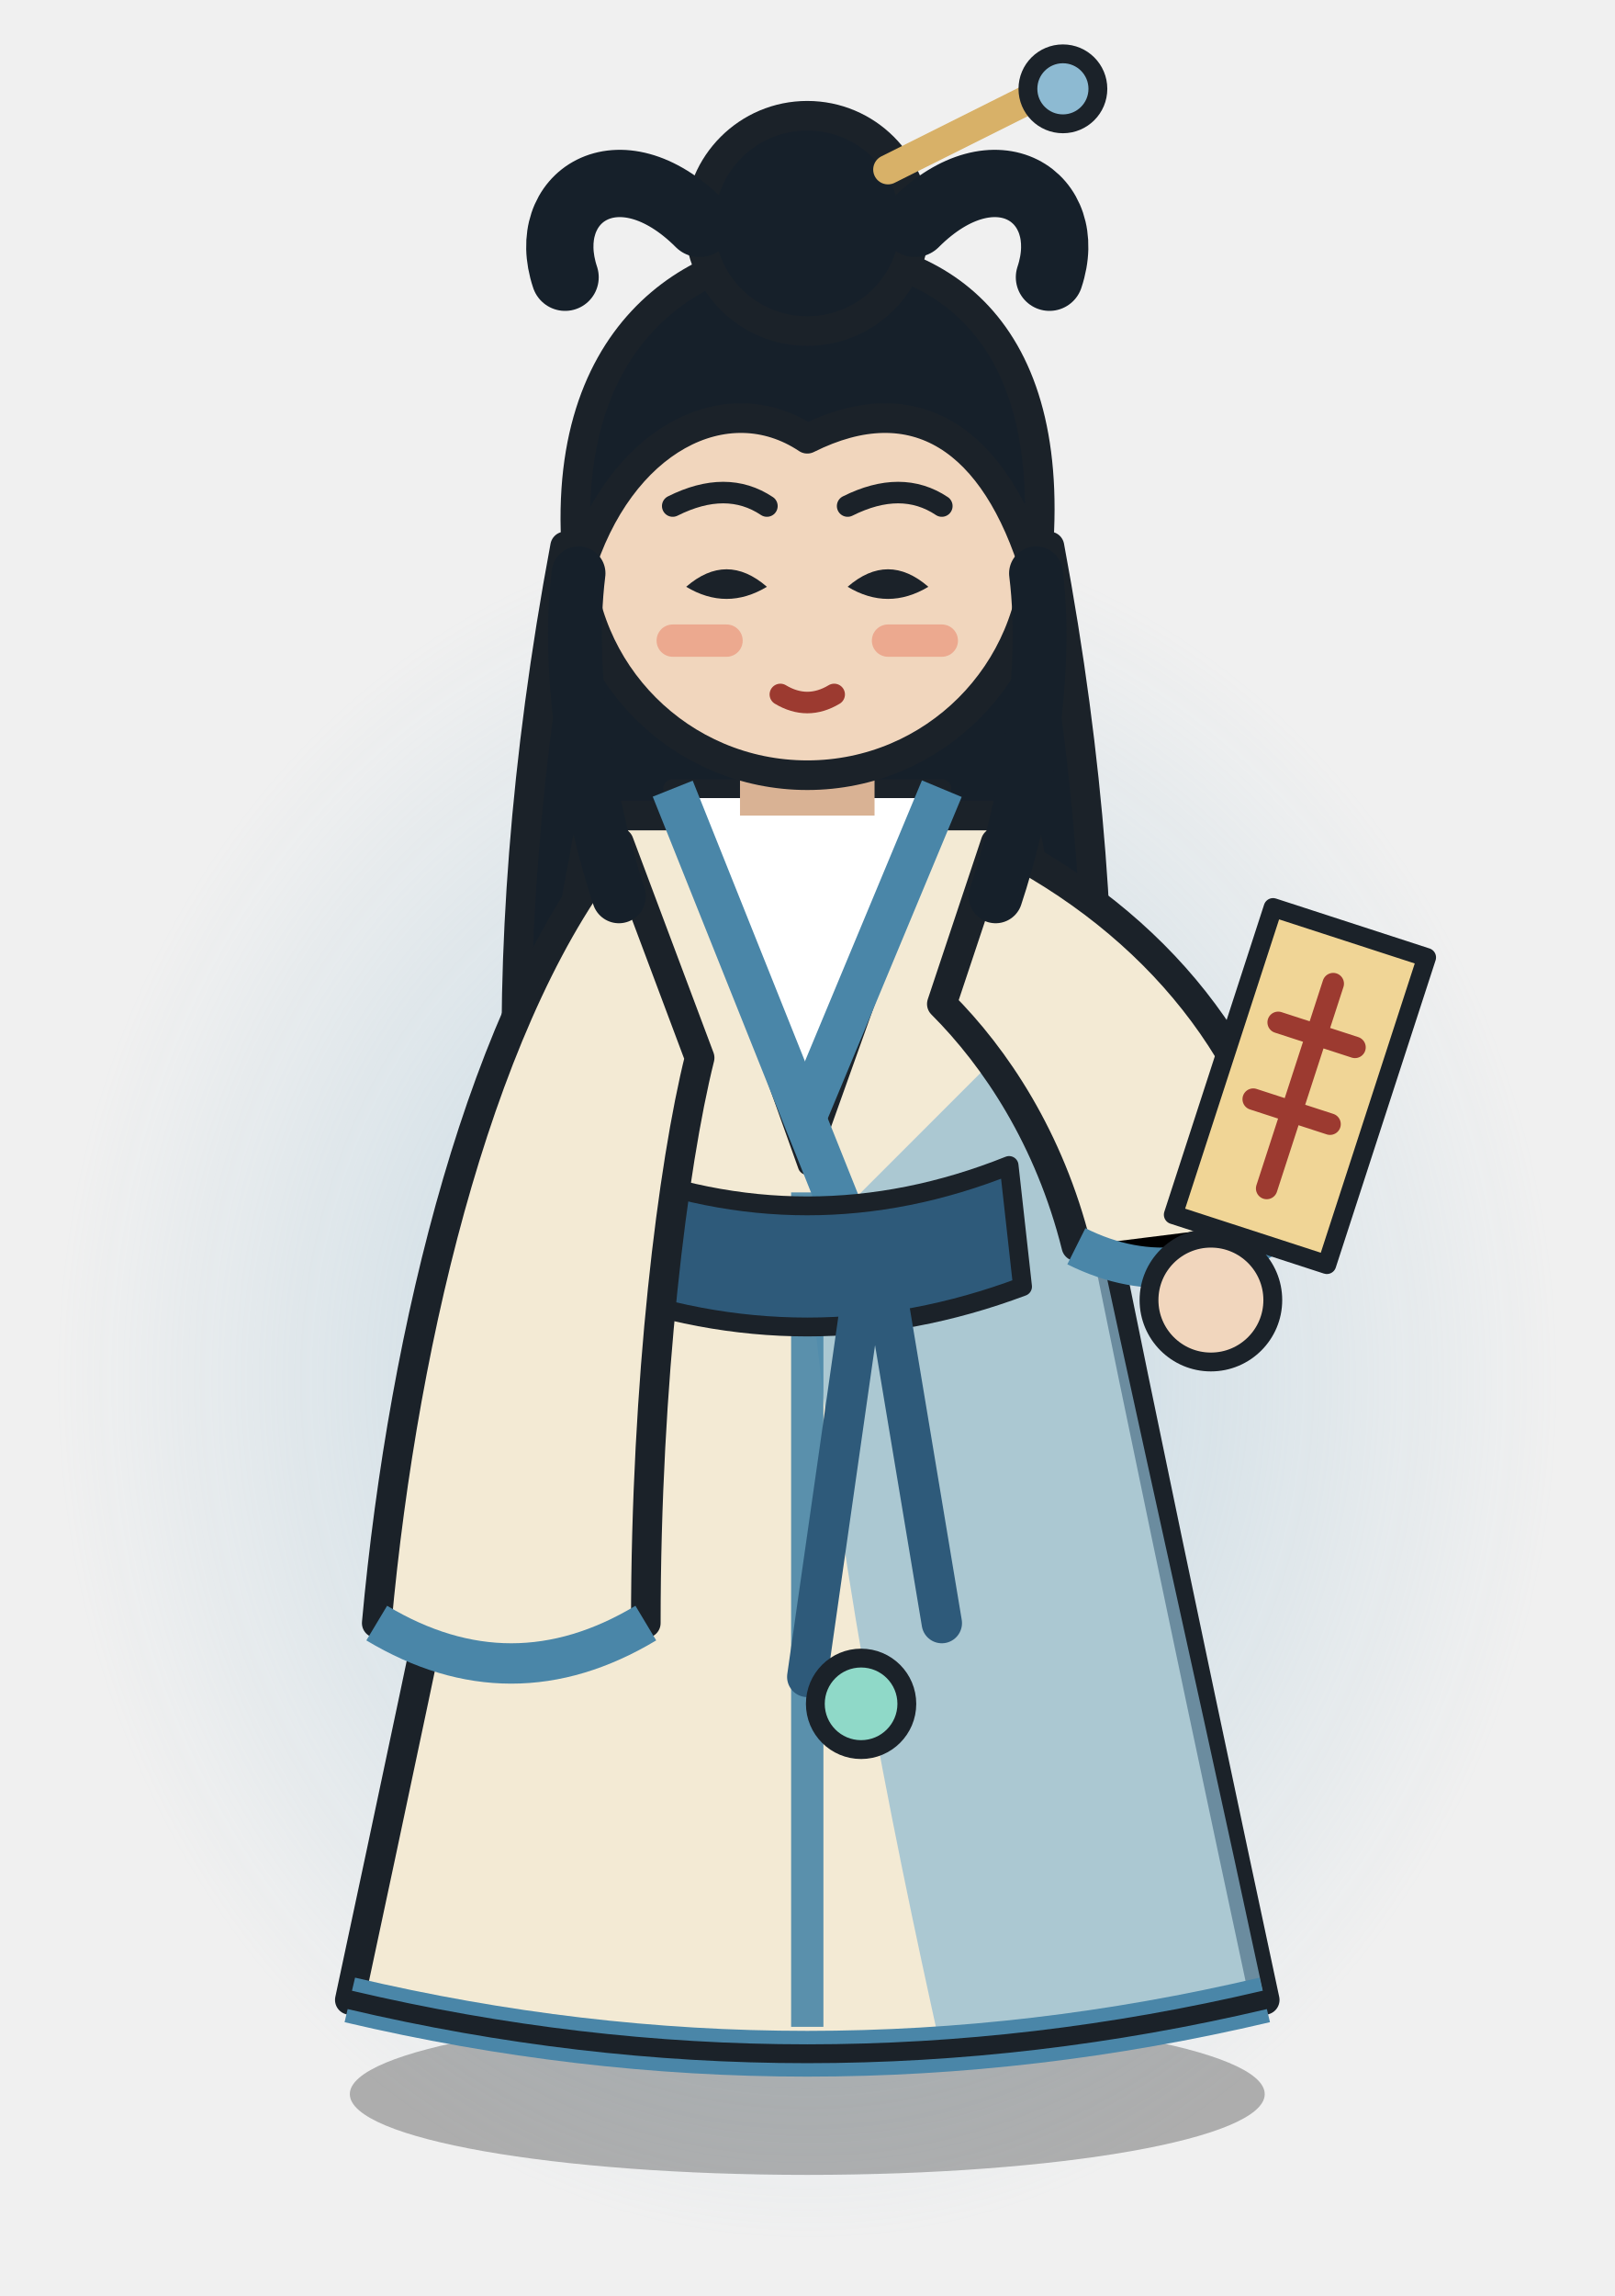
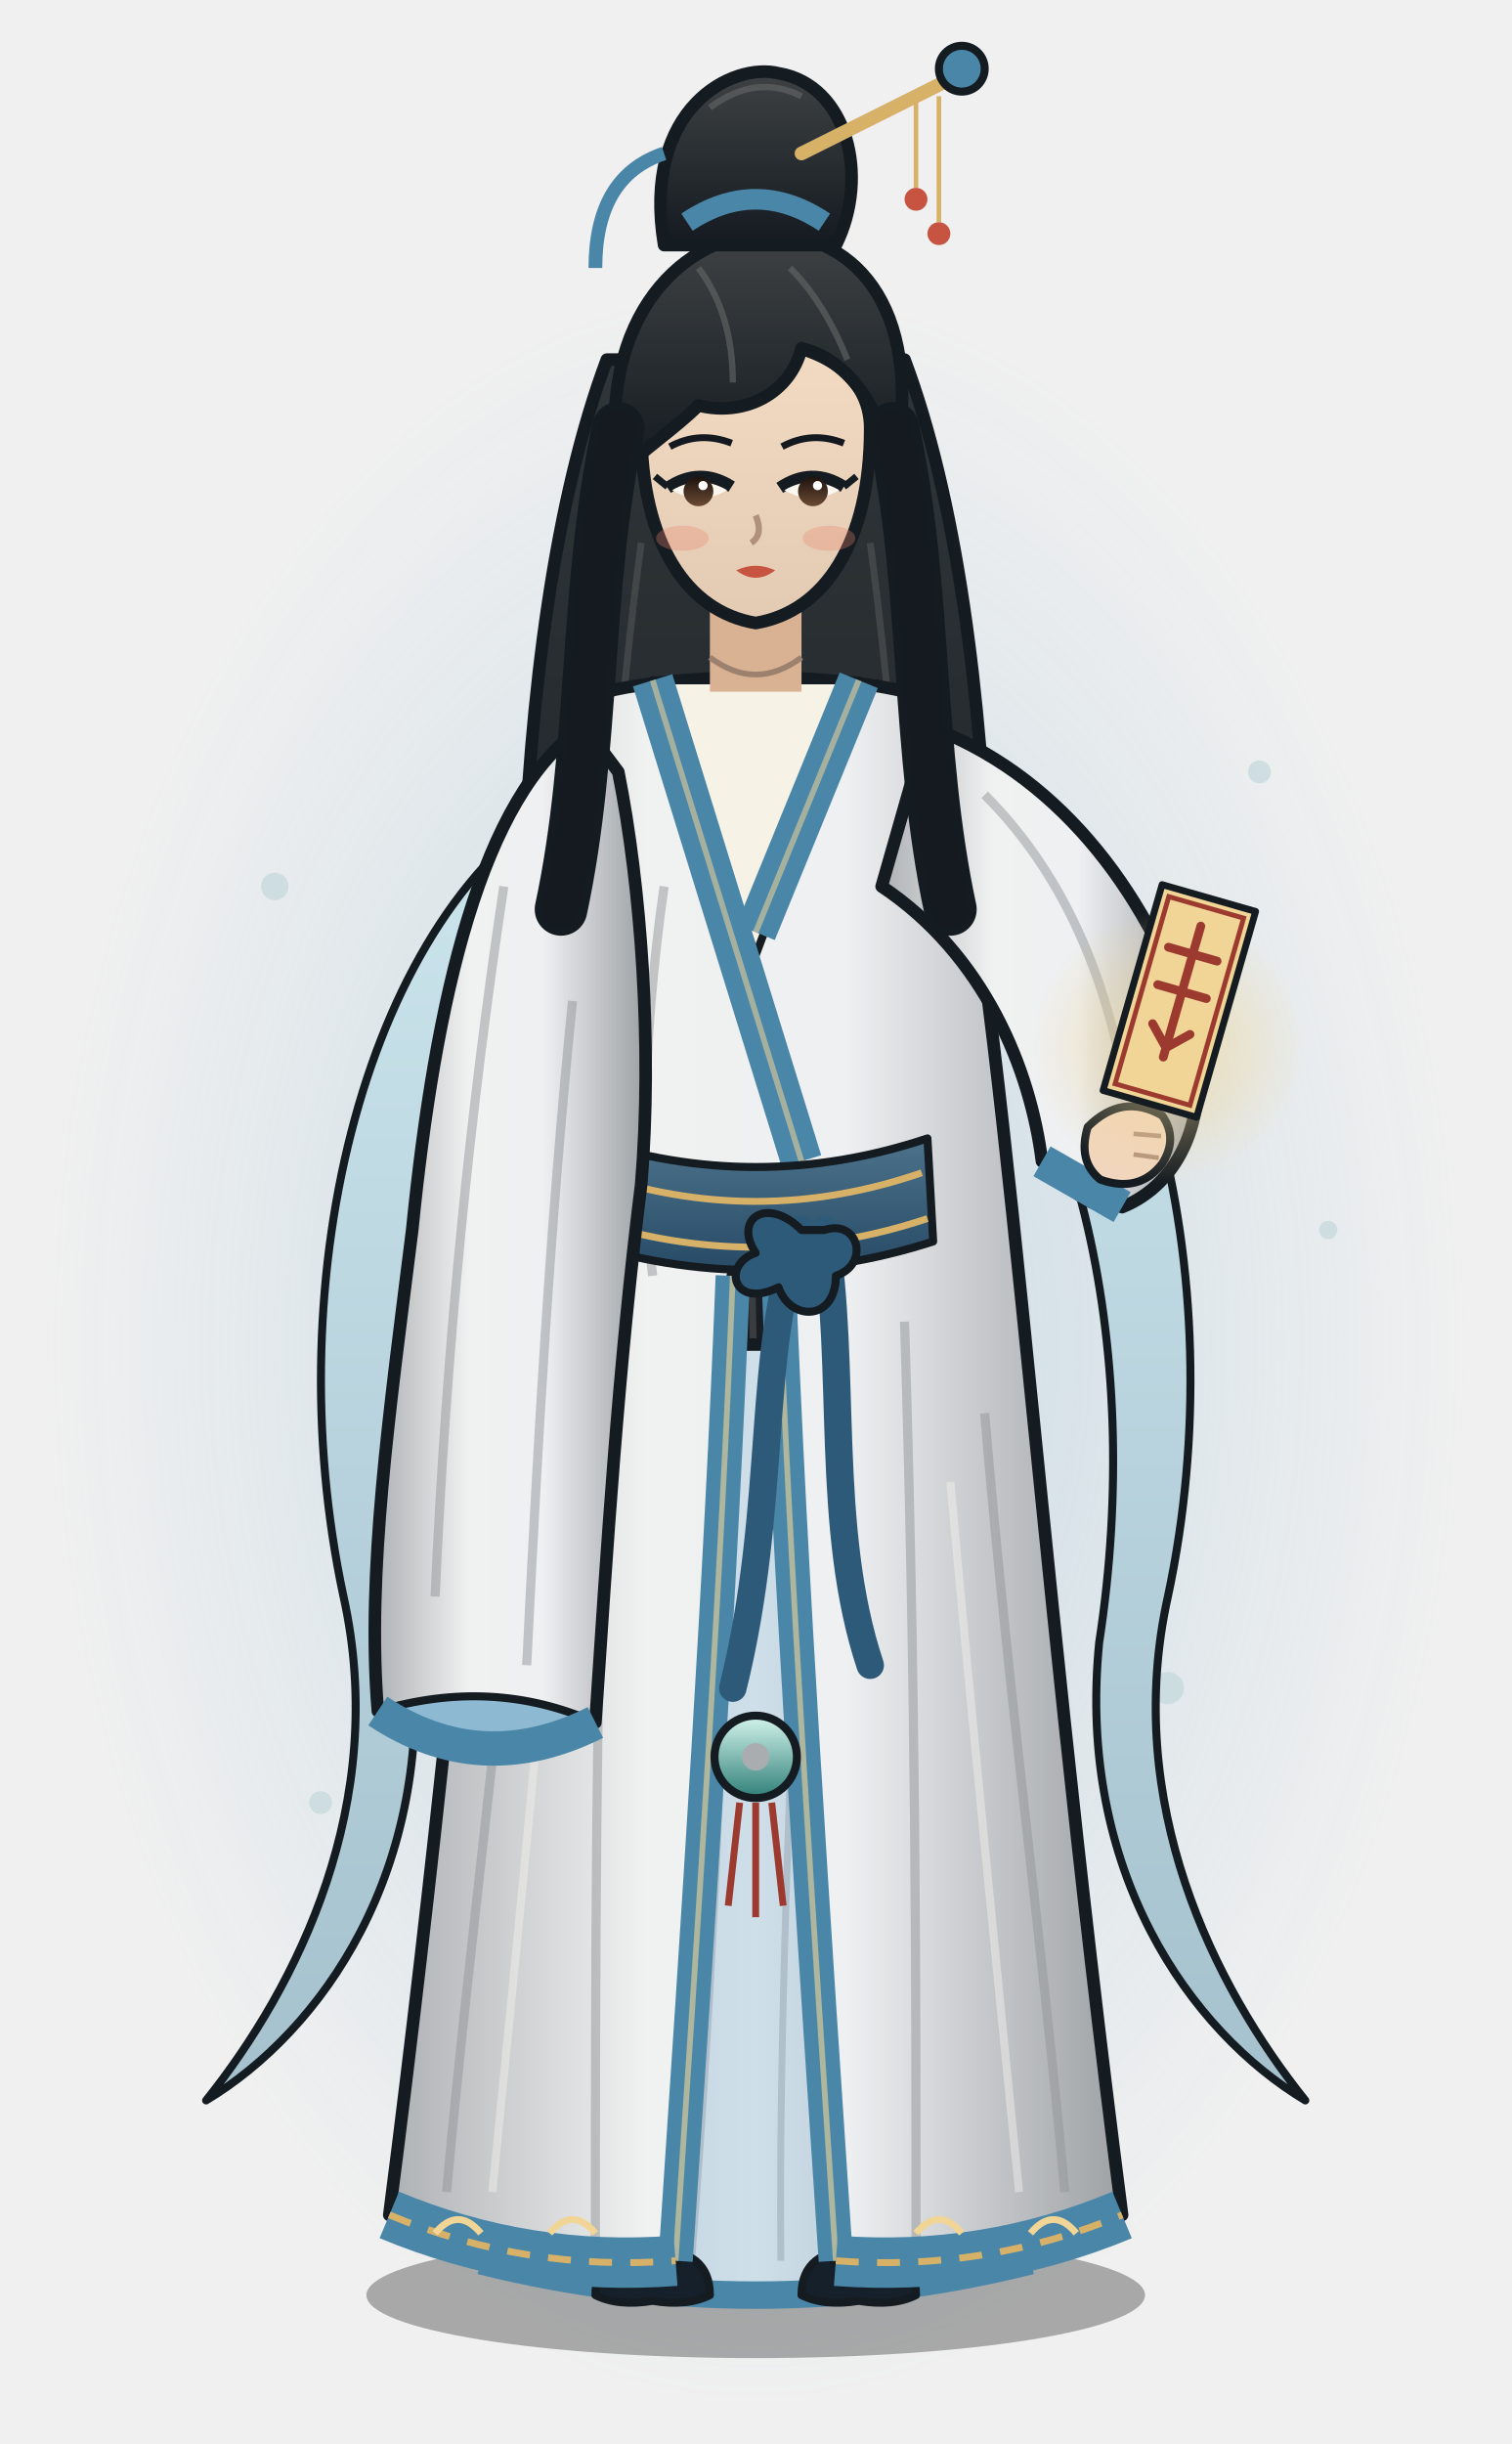
- <svg xmlns="http://www.w3.org/2000/svg" viewBox="0 -2.6 120 170.6">
+ <svg xmlns="http://www.w3.org/2000/svg" viewBox="-6 -7.4 132 213.4">
  <defs>
-     <radialGradient id="aura">
-       <stop offset="0" stop-color="#8dbad2" stop-opacity="0.5" />
+     <linearGradient id="wansvg1g0" x1="0" y1="0" x2="1" y2="0">
+       <stop offset="0" stop-color="#aeb1b4" />
+       <stop offset="0.35" stop-color="#f0f1f1" />
+       <stop offset="0.62" stop-color="#eef0f2" />
+       <stop offset="1" stop-color="#9ea1a4" />
+     </linearGradient>
+     <radialGradient id="wansvg1r1">
+       <stop offset="0" stop-color="#8dbad2" stop-opacity="0.42" />
      <stop offset="1" stop-color="#8dbad2" stop-opacity="0" />
    </radialGradient>
+     <linearGradient id="wansvg1g2" x1="0" y1="0" x2="0" y2="1">
+       <stop offset="0" stop-color="#303538" />
+       <stop offset="1" stop-color="#12181e" />
+     </linearGradient>
+     <linearGradient id="wansvg1g3" x1="0" y1="0" x2="0" y2="1">
+       <stop offset="0" stop-color="#cce5ed" />
+       <stop offset="1" stop-color="#a4c1cd" />
+     </linearGradient>
+     <linearGradient id="wansvg1g4" x1="0" y1="0" x2="1" y2="0">
+       <stop offset="0" stop-color="#b6c8d5" />
+       <stop offset="0.5" stop-color="#cedfea" />
+       <stop offset="1" stop-color="#a7b7c3" />
+     </linearGradient>
+     <linearGradient id="wansvg1g5" x1="0" y1="0" x2="0" y2="1">
+       <stop offset="0" stop-color="#4d728b" />
+       <stop offset="1" stop-color="#274b66" />
+     </linearGradient>
+     <linearGradient id="wansvg1g6" x1="0" y1="0" x2="0" y2="1">
+       <stop offset="0" stop-color="#d4f5ec" />
+       <stop offset="1" stop-color="#2f7f78" />
+     </linearGradient>
+     <linearGradient id="wansvg1g7" x1="0" y1="0" x2="0" y2="1">
+       <stop offset="0" stop-color="#f3dbc3" />
+       <stop offset="1" stop-color="#e3cab3" />
+     </linearGradient>
+     <linearGradient id="wansvg1g8" x1="0" y1="0" x2="0" y2="1">
+       <stop offset="0" stop-color="#1c120e" />
+       <stop offset="1" stop-color="#6b4a33" />
+     </linearGradient>
+     <linearGradient id="wansvg1g9" x1="0" y1="0" x2="0" y2="1">
+       <stop offset="0" stop-color="#3e4244" />
+       <stop offset="1" stop-color="#141a20" />
+     </linearGradient>
+     <radialGradient id="wansvg1r10">
+       <stop offset="0" stop-color="#f0d596" stop-opacity="0.7" />
+       <stop offset="1" stop-color="#f0d596" stop-opacity="0" />
+     </radialGradient>
  </defs>
-   <ellipse cx="60" cy="153" rx="34" ry="6" fill="#000" fill-opacity=".28" />
-   <ellipse cx="60" cy="100" rx="56" ry="64" fill="url(#aura)" />
-   <path d="M42 38C36 70 38 96 44 112L76 112C82 96 84 70 78 38Z" fill="#16202a" stroke="#1b2229" stroke-width="2.2" stroke-linejoin="round" stroke-linecap="round" />
-   <path d="M44 58C40 80 32 118 26 146Q60 154 94 146C88 118 80 80 76 58Z" fill="#f3ead4" stroke="#1b2229" stroke-width="2.2" stroke-linejoin="round" stroke-linecap="round" />
-   <path d="M60 90C62 112 66 132 70 150Q84 148 94 146C88 118 82 92 78 72Z" fill="#8dbad2" fill-opacity=".7" />
-   <path d="M26 146Q60 154 94 146" fill="none" stroke="#4a86a8" stroke-width="3.4" />
-   <path d="M26 146Q60 154 94 146" fill="none" stroke="#1b2229" stroke-width="1.4" stroke-linejoin="round" stroke-linecap="round" />
-   <path d="M50 56L60 84L70 56Z" fill="#fff" stroke="#1b2229" stroke-width="1.4" stroke-linejoin="round" stroke-linecap="round" />
-   <path d="M50 56L66 96" fill="none" stroke="#4a86a8" stroke-width="3.2" />
-   <path d="M70 56L60 80" fill="none" stroke="#4a86a8" stroke-width="3.2" />
-   <path d="M60 86L60 148" fill="none" stroke="#4a86a8" stroke-width="2.4" stroke-opacity=".9" />
-   <path d="M45 84Q60 90 75 84L76 93Q60 99 44 93Z" fill="#2e5a7a" stroke="#1b2229" stroke-width="1.4" stroke-linejoin="round" stroke-linecap="round" />
-   <path d="M64 94L60 122M66 94L70 118" fill="none" stroke="#2e5a7a" stroke-width="3" stroke-linecap="round" />
-   <circle cx="64" cy="124" r="3.4" fill="#8fd9c8" stroke="#1b2229" stroke-width="1.4" stroke-linejoin="round" stroke-linecap="round" />
-   <path d="M46 60C36 72 30 96 28 118Q38 124 48 118C48 100 50 84 52 76Z" fill="#f3ead4" stroke="#1b2229" stroke-width="2.2" stroke-linejoin="round" stroke-linecap="round" />
-   <path d="M28 118Q38 124 48 118" fill="none" stroke="#4a86a8" stroke-width="3" />
-   <path d="M74 60C86 66 94 76 96 88Q88 94 80 90C78 82 74 76 70 72Z" fill="#f3ead4" stroke="#1b2229" stroke-width="2.2" stroke-linejoin="round" stroke-linecap="round" />
-   <path d="M96 88Q88 94 80 90" stroke="#4a86a8" stroke-width="3" />
-   <circle cx="90" cy="94" r="4.6" fill="#f1d6bd" stroke="#1b2229" stroke-width="1.4" stroke-linejoin="round" stroke-linecap="round" />
-   <path d="M55 50h10v8h-10z" fill="#d9b294" />
-   <circle cx="60" cy="38" r="17" fill="#f1d6bd" stroke="#1b2229" stroke-width="2.2" stroke-linejoin="round" stroke-linecap="round" />
-   <path d="M43 40C41 22 52 16 60 16C70 16 79 22 77 40C74 30 68 26 60 30C54 26 46 30 43 40Z" fill="#16202a" stroke="#1b2229" stroke-width="2.2" stroke-linejoin="round" stroke-linecap="round" />
-   <circle cx="60" cy="14" r="8" fill="#16202a" stroke="#1b2229" stroke-width="2.2" stroke-linejoin="round" stroke-linecap="round" />
-   <path d="M52 14C46 8 40 12 42 18M68 14C74 8 80 12 78 18" fill="none" stroke="#16202a" stroke-width="5" stroke-linecap="round" />
-   <path d="M66 10l12 -6" stroke="#d8b168" stroke-width="2.2" stroke-linecap="round" />
-   <circle cx="79" cy="4" r="2.6" fill="#8dbad2" stroke="#1b2229" stroke-width="1.4" stroke-linejoin="round" stroke-linecap="round" />
-   <path d="M43 40C42 48 44 58 46 64M77 40C78 48 76 58 74 64" fill="none" stroke="#16202a" stroke-width="4" stroke-linecap="round" />
-   <path d="M50 35q4 -2 7 0M63 35q4 -2 7 0" fill="none" stroke="#1b2229" stroke-width="1.6" stroke-linecap="round" />
-   <path d="M51 41q3 -2.6 6 0q-3 1.8 -6 0zM63 41q3 -2.6 6 0q-3 1.8 -6 0z" fill="#1b2229" />
-   <path d="M50 45h4M66 45h4" stroke="#e7836a" stroke-opacity=".55" stroke-width="2.4" stroke-linecap="round" />
-   <path d="M58 49q2 1.2 4 0" fill="none" stroke="#9c3a30" stroke-width="1.6" stroke-linecap="round" />
-   <g transform="translate(96 80) rotate(18)">
-     <path d="M-6 -14h12v24h-12z" fill="#f0d596" stroke="#1b2229" stroke-width="1.4" stroke-linejoin="round" stroke-linecap="round" />
-     <path d="M0 -10v16M-3 -6h6M-3 0h6" stroke="#9c3a30" stroke-width="1.6" stroke-linecap="round" />
+   <ellipse cx="60" cy="110" rx="62" ry="92" fill="url(#wansvg1r1)" />
+   <circle cx="18" cy="70" r="1.2" fill="#c6d9dd" fill-opacity=".8" />
+   <circle cx="104" cy="60" r="1" fill="#c6d9dd" fill-opacity=".8" />
+   <circle cx="96" cy="140" r="1.4" fill="#c6d9dd" fill-opacity=".8" />
+   <circle cx="22" cy="150" r="1" fill="#c6d9dd" fill-opacity=".8" />
+   <circle cx="110" cy="100" r="0.8" fill="#c6d9dd" fill-opacity=".8" />
+   <ellipse cx="60" cy="193" rx="34" ry="5.5" fill="#000" fill-opacity=".3" />
+   <path d="M47 24C38 48 38 92 42 126C50 132 70 132 78 126C82 92 82 48 73 24Z" fill="url(#wansvg1g2)" stroke="#141b21" stroke-width="1.1" stroke-linejoin="round" stroke-linecap="round" />
+   <path d="M50 40C46 70 46 100 48 124" fill="none" stroke="#5b5d5c" stroke-opacity=".5" stroke-width=".6" />
+   <path d="M70 40C74 70 74 100 72 124" fill="none" stroke="#5b5d5c" stroke-opacity=".5" stroke-width=".6" />
+   <path d="M60 30C58 70 60 100 60 128" fill="none" stroke="#5b5d5c" stroke-opacity=".5" stroke-width=".6" />
+   <path d="M44 62C26 72 18 104 24 132C28 150 20 166 12 176C22 170 32 156 30 136C26 110 32 84 46 72Z" fill="url(#wansvg1g3)" stroke="#141b21" stroke-width="0.7" stroke-linejoin="round" stroke-linecap="round" />
+   <path d="M76 62C94 72 102 104 96 132C92 150 100 166 108 176C98 170 88 156 90 136C94 110 88 84 74 72Z" fill="url(#wansvg1g3)" stroke="#141b21" stroke-width="0.7" stroke-linejoin="round" stroke-linecap="round" />
+   <path d="M47 110C45 140 41 168 36 190Q60 196 84 190C79 168 75 140 73 110Z" fill="url(#wansvg1g4)" stroke="#141b21" stroke-width="1.1" stroke-linejoin="round" stroke-linecap="round" />
+   <path d="M52 118C51 150 50 170 46.6 190" fill="none" stroke="#909faa" stroke-opacity=".45" stroke-width=".6" />
+   <path d="M58 118C57 150 56 170 54.4 190" fill="none" stroke="#909faa" stroke-opacity=".45" stroke-width=".6" />
+   <path d="M64 118C63 150 62 170 62.2 190" fill="none" stroke="#909faa" stroke-opacity=".45" stroke-width=".6" />
+   <path d="M70 118C69 150 68 170 70 190" fill="none" stroke="#909faa" stroke-opacity=".45" stroke-width=".6" />
+   <path d="M36 190Q60 196 84 190" fill="none" stroke="#4a86a8" stroke-width="2.4" />
+   <path d="M46 193q0 -4 5 -4q5 0 5 4q-2 1 -5 .5q-3 .5 -5 -.5z" fill="#16202a" stroke="#141b21" stroke-width="0.7" stroke-linejoin="round" stroke-linecap="round" />
+   <path d="M64 193q0 -4 5 -4q5 0 5 4q-2 1 -5 .5q-3 .5 -5 -.5z" fill="#16202a" stroke="#141b21" stroke-width="0.7" stroke-linejoin="round" stroke-linecap="round" />
+   <path d="M44 54C38 80 36 124 28 186Q40 191 53 190C55 160 57 130 58 104L62 104C63 130 65 160 67 190Q80 191 92 186C84 124 82 80 76 54C70 51 50 51 44 54Z" fill="url(#wansvg1g0)" stroke="#141b21" stroke-width="1.1" stroke-linejoin="round" stroke-linecap="round" />
+   <path d="M40 116C38 140 35 162 33 184" fill="none" stroke="#939699" stroke-opacity=".5" stroke-width=".8" />
+   <path d="M47 108C46 140 46 166 46 188" fill="none" stroke="#939699" stroke-opacity=".5" stroke-width=".8" />
+   <path d="M73 108C74 140 74 166 74 188" fill="none" stroke="#939699" stroke-opacity=".5" stroke-width=".8" />
+   <path d="M80 116C82 140 85 162 87 184" fill="none" stroke="#939699" stroke-opacity=".5" stroke-width=".8" />
+   <path d="M52 70C50 84 50 96 51 104" fill="none" stroke="#939699" stroke-opacity=".5" stroke-width=".8" />
+   <path d="M43 120C41 144 39 164 37 184" fill="none" stroke="#f4f3ef" stroke-opacity=".45" stroke-width=".7" />
+   <path d="M77 122C79 144 81 164 83 184" fill="none" stroke="#f4f3ef" stroke-opacity=".45" stroke-width=".7" />
+   <path d="M58 104C57 130 55 160 53 190" fill="none" stroke="#4a86a8" stroke-width="3" />
+   <path d="M58 104C57 130 55 160 53 190" fill="none" stroke="#f0d596" stroke-opacity=".6" stroke-width=".5" />
+   <path d="M62 104C63 130 65 160 67 190" fill="none" stroke="#4a86a8" stroke-width="3" />
+   <path d="M62 104C63 130 65 160 67 190" fill="none" stroke="#f0d596" stroke-opacity=".6" stroke-width=".5" />
+   <path d="M28 186Q40 191 53 190" fill="none" stroke="#4a86a8" stroke-width="4.4" />
+   <path d="M28 186Q40 191 53 190" fill="none" stroke="#d8b168" stroke-width=".6" stroke-dasharray="2 1.6" />
+   <path d="M67 190Q80 191 92 186" fill="none" stroke="#4a86a8" stroke-width="4.4" />
+   <path d="M67 190Q80 191 92 186" fill="none" stroke="#d8b168" stroke-width=".6" stroke-dasharray="2 1.6" />
+   <path d="M32 187.6q2 -2.4 4 0" fill="none" stroke="#f0d596" stroke-width=".6" />
+   <path d="M42 187.6q2 -2.4 4 0" fill="none" stroke="#f0d596" stroke-width=".6" />
+   <path d="M74 187.6q2 -2.4 4 0" fill="none" stroke="#f0d596" stroke-width=".6" />
+   <path d="M84 187.6q2 -2.4 4 0" fill="none" stroke="#f0d596" stroke-width=".6" />
+   <path d="M51 52L60 76L69 52Z" fill="#f7f2e6" stroke="#141b21" stroke-width="0.7" stroke-linejoin="round" stroke-linecap="round" />
+   <path d="M51 52L64 94" fill="none" stroke="#4a86a8" stroke-width="3.6" />
+   <path d="M51 52L64 94" fill="none" stroke="#f0d596" stroke-opacity=".55" stroke-width=".5" />
+   <path d="M69 52L60 74" fill="none" stroke="#4a86a8" stroke-width="3.6" />
+   <path d="M69 52L60 74" fill="none" stroke="#f0d596" stroke-opacity=".55" stroke-width=".5" />
+   <path d="M45 92Q60 97 75 92L75.5 101Q60 106 44.5 101Z" fill="url(#wansvg1g5)" stroke="#141b21" stroke-width="0.7" stroke-linejoin="round" stroke-linecap="round" />
+   <path d="M45.5 95Q60 100 74.5 95" fill="none" stroke="#d8b168" stroke-width=".6" />
+   <path d="M45 99Q60 104 75 99" fill="none" stroke="#d8b168" stroke-width=".6" />
+   <path d="M64 100C60 110 62 124 58 140M66 100C68 112 66 126 70 138" fill="none" stroke="#2e5a7a" stroke-width="2.4" stroke-linecap="round" />
+   <path d="M64 100c-3 -3 -6 -1 -4 2c-3 1 -2 5 2 3c1 3 5 3 5 -1c3 -1 2 -5 -1 -4z" fill="#2e5a7a" stroke="#141b21" stroke-width="0.7" stroke-linejoin="round" stroke-linecap="round" />
+   <circle cx="60" cy="146" r="3.6" fill="url(#wansvg1g6)" stroke="#141b21" stroke-width="0.7" stroke-linejoin="round" stroke-linecap="round" />
+   <circle cx="60" cy="146" r="1.2" fill="#aaadaf" />
+   <path d="M60 150v10M58.6 150l-1 9M61.4 150l1 9" stroke="#9c3a30" stroke-width=".6" />
+   <path d="M45 56C36 62 32 80 30 100C28 116 26 130 27 142Q36 148 46 143C47 128 48 112 50 96C51 84 50 70 48 60Z" fill="url(#wansvg1g0)" stroke="#141b21" stroke-width="1.1" stroke-linejoin="round" stroke-linecap="round" />
+   <path d="M27 142Q36 148 46 143Q37 139 27 142Z" fill="#8dbad2" stroke="#141b21" stroke-width="0.7" stroke-linejoin="round" stroke-linecap="round" />
+   <path d="M27 142Q36 148 46 143" fill="none" stroke="#4a86a8" stroke-width="3" />
+   <path d="M38 70C35 90 33 110 32 132" fill="none" stroke="#939699" stroke-opacity=".5" stroke-width=".8" />
+   <path d="M44 80C42 100 41 118 40 138" fill="none" stroke="#939699" stroke-opacity=".5" stroke-width=".8" />
+   <path d="M75 56C86 60 94 70 98 82C100 90 97 96 92 98L85 94C84 86 80 76 71 70Z" fill="url(#wansvg1g0)" stroke="#141b21" stroke-width="1.1" stroke-linejoin="round" stroke-linecap="round" />
+   <path d="M92 98L85 94Q89 99 92 98Z" fill="#8dbad2" stroke="#141b21" stroke-width="0.7" stroke-linejoin="round" stroke-linecap="round" />
+   <path d="M92 98L85 94" stroke="#4a86a8" stroke-width="3" />
+   <path d="M80 62C86 68 90 76 92 86" fill="none" stroke="#939699" stroke-opacity=".5" stroke-width=".8" />
+   <path d="M89 91q3 -3 6.5 -1q1.4 2 0 4.2q-2 2.6 -5.4 1.4q-2 -1.6 -1.1 -4.6z" fill="#f1d6bd" stroke="#141b21" stroke-width="0.7" stroke-linejoin="round" stroke-linecap="round" />
+   <path d="M93 91.6l2.4 .2M93 93.4l2.2 .3" stroke="#b0917a" stroke-width=".4" />
+   <path d="M56 44L56 53L64 53L64 44Z" fill="#d9b294" />
+   <path d="M56 50Q60 53 64 50" fill="none" stroke="#9b816e" stroke-width=".5" />
+   <path d="M50 30C50 20 70 20 70 30C70 40 66 46 60 47C54 46 50 40 50 30Z" fill="url(#wansvg1g7)" stroke="#141b21" stroke-width="1.1" stroke-linejoin="round" stroke-linecap="round" />
+   <path d="M52.3 35.2Q55.1 33.3 57.9 35.1" fill="none" stroke="#141b21" stroke-width="1.05" />
+   <path d="M52.7 35.4Q55.1 36.8 57.5 35.4Q55.1 34 52.7 35.4Z" fill="#fbf6ef" />
+   <circle cx="55" cy="35.5" r="1.3" fill="url(#wansvg1g8)" />
+   <circle cx="55.4" cy="35" r="0.4" fill="#fff" />
+   <path d="M52.3 35.1l-1.1 -0.9" stroke="#141b21" stroke-width=".6" />
+   <path d="M52.5 31.6Q55.1 30.2 57.9 31.3" fill="none" stroke="#13191f" stroke-width="0.6" />
+   <path d="M62.1 35.2Q64.9 33.3 67.7 35.1" fill="none" stroke="#141b21" stroke-width="1.05" />
+   <path d="M62.5 35.4Q64.9 36.8 67.3 35.4Q64.9 34 62.5 35.4Z" fill="#fbf6ef" />
+   <circle cx="65" cy="35.5" r="1.3" fill="url(#wansvg1g8)" />
+   <circle cx="65.4" cy="35" r="0.4" fill="#fff" />
+   <path d="M67.7 35.1l1.1 -0.9" stroke="#141b21" stroke-width=".6" />
+   <path d="M62.3 31.6Q64.9 30.2 67.7 31.3" fill="none" stroke="#13191f" stroke-width="0.6" />
+   <path d="M60 37.6q.7 1.7 -.4 2.4" fill="none" stroke="#b0917a" stroke-width=".55" />
+   <path d="M58.3 42.4q1.7 -.8 3.4 0q-1.7 1.3 -3.4 0z" fill="#c65440" />
+   <ellipse cx="53.6" cy="39.6" rx="2.3" ry="1.1" fill="#e7836a" fill-opacity=".32" />
+   <ellipse cx="66.4" cy="39.6" rx="2.3" ry="1.1" fill="#e7836a" fill-opacity=".32" />
+   <path d="M48 34C46 20 54 13 61 13C69 13 75 20 72 34C71 28 68 24 64 23C63 27 59 29 55 28C53 30 50 32 48 34Z" fill="url(#wansvg1g9)" stroke="#141b21" stroke-width="1.1" stroke-linejoin="round" stroke-linecap="round" />
+   <path d="M48 30C45 44 46 58 43 72" fill="none" stroke="#141b21" stroke-width="4.6" stroke-linecap="round" />
+   <path d="M48 30C45 44 46 58 43 72" fill="none" stroke="#141a20" stroke-width="3.2" stroke-linecap="round" />
+   <path d="M72 30C75 44 74 58 77 72" fill="none" stroke="#141b21" stroke-width="4.6" stroke-linecap="round" />
+   <path d="M72 30C75 44 74 58 77 72" fill="none" stroke="#141a20" stroke-width="3.2" stroke-linecap="round" />
+   <path d="M52 14C50 2 58 -2 62 -1C68 0 70 8 67 14Z" fill="url(#wansvg1g9)" stroke="#141b21" stroke-width="1.1" stroke-linejoin="round" stroke-linecap="round" />
+   <path d="M54 12Q60 8 66 12" fill="none" stroke="#4a86a8" stroke-width="1.8" />
+   <path d="M64 6l14 -7" stroke="#d8b168" stroke-width="1.2" stroke-linecap="round" />
+   <circle cx="78" cy="-1.4" r="2" fill="#4a86a8" stroke="#141b21" stroke-width="0.7" stroke-linejoin="round" stroke-linecap="round" />
+   <path d="M74 1v8" stroke="#d8b168" stroke-width=".4" />
+   <circle cx="74" cy="10" r="1" fill="#c65440" />
+   <path d="M76 1v11" stroke="#d8b168" stroke-width=".4" />
+   <circle cx="76" cy="13" r="1" fill="#c65440" />
+   <path d="M52 6q-6 2 -6 10" fill="none" stroke="#4a86a8" stroke-width="1.2" />
+   <path d="M55 16Q58 20 58 26" fill="none" stroke="#666866" stroke-opacity=".6" stroke-width=".55" />
+   <path d="M63 16Q66 19 68 24" fill="none" stroke="#666866" stroke-opacity=".6" stroke-width=".55" />
+   <path d="M56 2Q60 -1 64 1" fill="none" stroke="#666866" stroke-opacity=".6" stroke-width=".55" />
+   <circle cx="96" cy="84" r="12" fill="url(#wansvg1r10)" />
+   <g transform="translate(97 80) rotate(16) scale(0.85)">
+     <path d="M-5 -11h10v22h-10z" fill="#f0d596" stroke="#141b21" stroke-width="0.7" stroke-linejoin="round" stroke-linecap="round" />
+     <path d="M-4 -10h8v20h-8z" fill="none" stroke="#9c3a30" stroke-width=".5" />
+     <path d="M0 -8v14M-2.6 -5h5.2M-2.6 -1h5.2M-2 3l2 2 2 -2" fill="none" stroke="#9c3a30" stroke-width=".9" stroke-linecap="round" />
  </g>
</svg>
